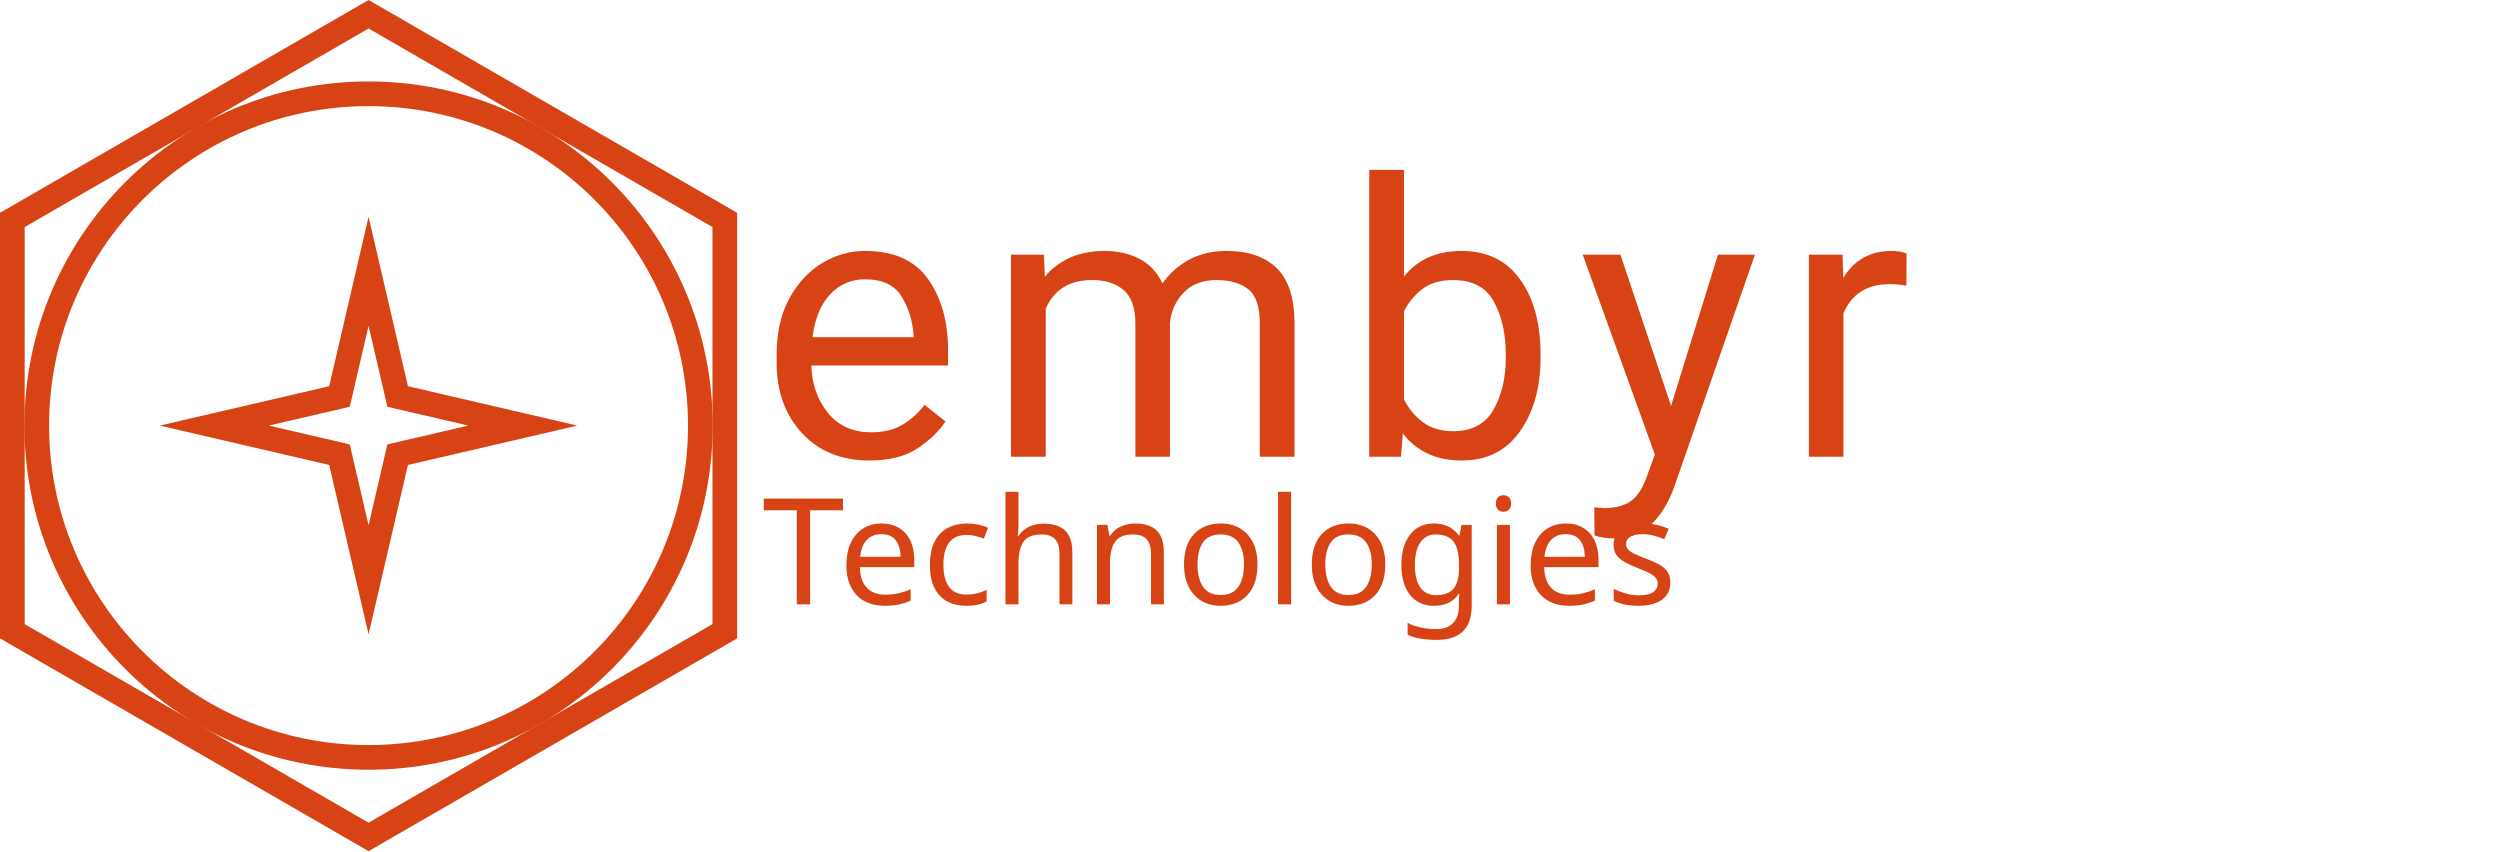
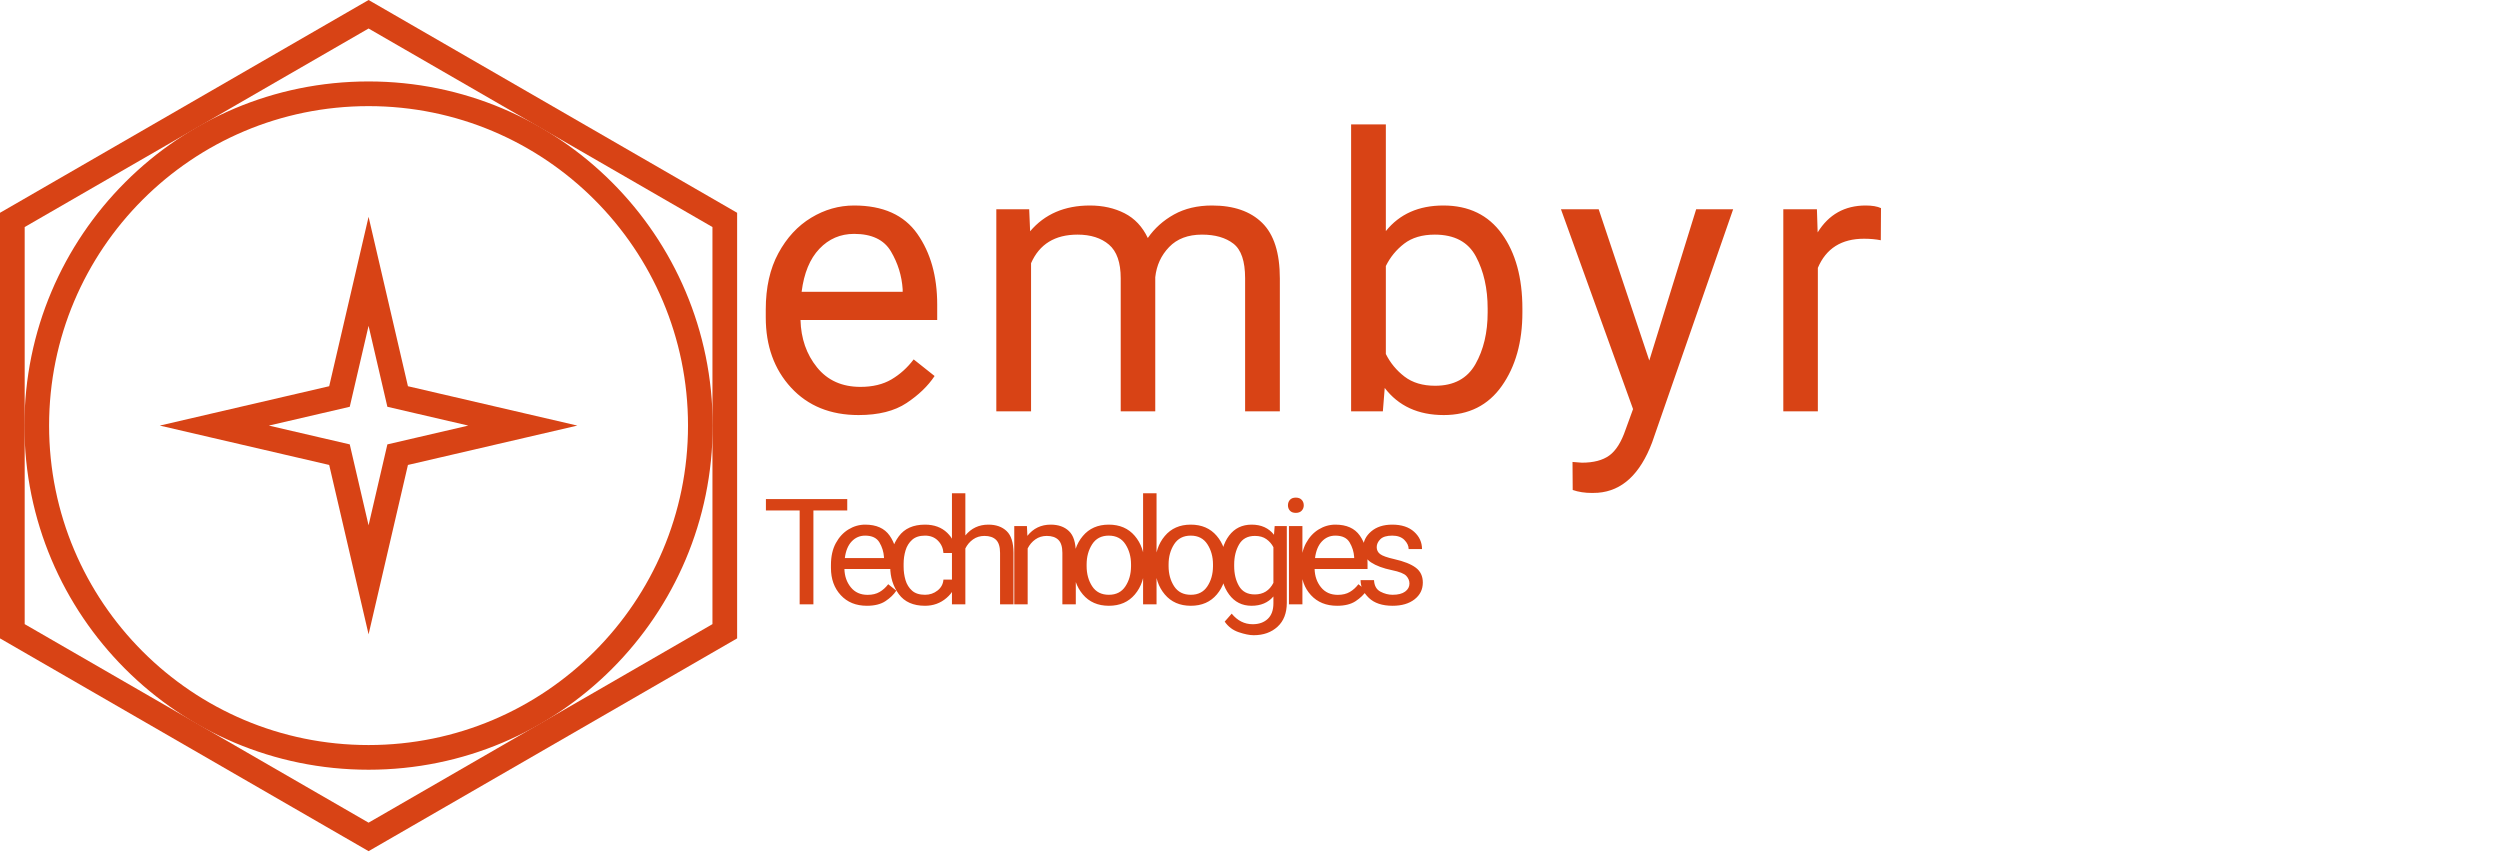
<svg xmlns="http://www.w3.org/2000/svg" id="Layer_1" data-name="Layer 1" viewBox="0 0 1215.56 413.86">
  <defs>
-     <style>.cls-1,.cls-8,.cls-9{fill:none;}.cls-2{font-size:186px;font-family:Roboto-Regular, Roboto;letter-spacing:0.06em;}.cls-2,.cls-5{fill:#d84315;}.cls-3{letter-spacing:0.05em;}.cls-4{letter-spacing:0.06em;}.cls-5{font-size:72px;font-family:GothamRounded-Light, Gotham Rounded;}.cls-6{letter-spacing:-0.13em;}.cls-7{clip-path:url(#clip-path);}.cls-8,.cls-9{stroke:#d84315;stroke-miterlimit:10;}.cls-8{stroke-width:12px;}</style>
+     <style>.cls-1,.cls-8,.cls-9{fill:none;}.cls-2{font-size:186px;font-family:Roboto-Regular, Roboto;letter-spacing:0.06em;}.cls-2,.cls-5{fill:#d84315;}.cls-3{letter-spacing:0.05em;}.cls-4{letter-spacing:0.06em;}.cls-5{font-size:72px;font-family:Roboto;}.cls-6{letter-spacing:-0.13em;}.cls-7{clip-path:url(#clip-path);}.cls-8,.cls-9{stroke:#d84315;stroke-miterlimit:10;}.cls-8{stroke-width:12px;}</style>
    <clipPath id="clip-path" transform="translate(-0.3 -31.89)">
      <rect class="cls-1" x="-60.5" y="-1.18" width="480" height="480" />
    </clipPath>
  </defs>
-   <text class="cls-2" transform="translate(369.16 222.09)">em<tspan class="cls-3" x="283.88" y="0">b</tspan>
-     <tspan class="cls-4" x="398.4" y="0">yr</tspan>
+   <text class="cls-2" transform="translate(80 200)">
+     <tspan class="cls-3" x="283.88" y="0">embyr</tspan>
  </text>
  <text class="cls-5" transform="translate(370.64 293.84)">
-     <tspan class="cls-6">T</tspan>
-     <tspan x="36.94" y="0">echnologies</tspan>
+     <tspan class="cls-6">Technologies</tspan>
  </text>
  <g class="cls-7">
    <polygon class="cls-8" points="6 106.93 6 306.93 179.21 406.93 352.41 306.93 352.41 106.93 179.21 6.93 6 106.93" />
    <g class="cls-7">
      <circle class="cls-8" cx="179.2" cy="206.93" r="161.33" />
      <polygon class="cls-9" points="179.21 131.93 193.35 192.79 254.21 206.93 193.35 221.07 179.21 281.93 165.06 221.07 104.2 206.93 165.06 192.79 179.21 131.93" />
      <polygon class="cls-8" points="179.21 131.93 193.35 192.79 254.21 206.93 193.35 221.07 179.21 281.93 165.06 221.07 104.2 206.93 165.06 192.79 179.21 131.93" />
    </g>
  </g>
</svg>
